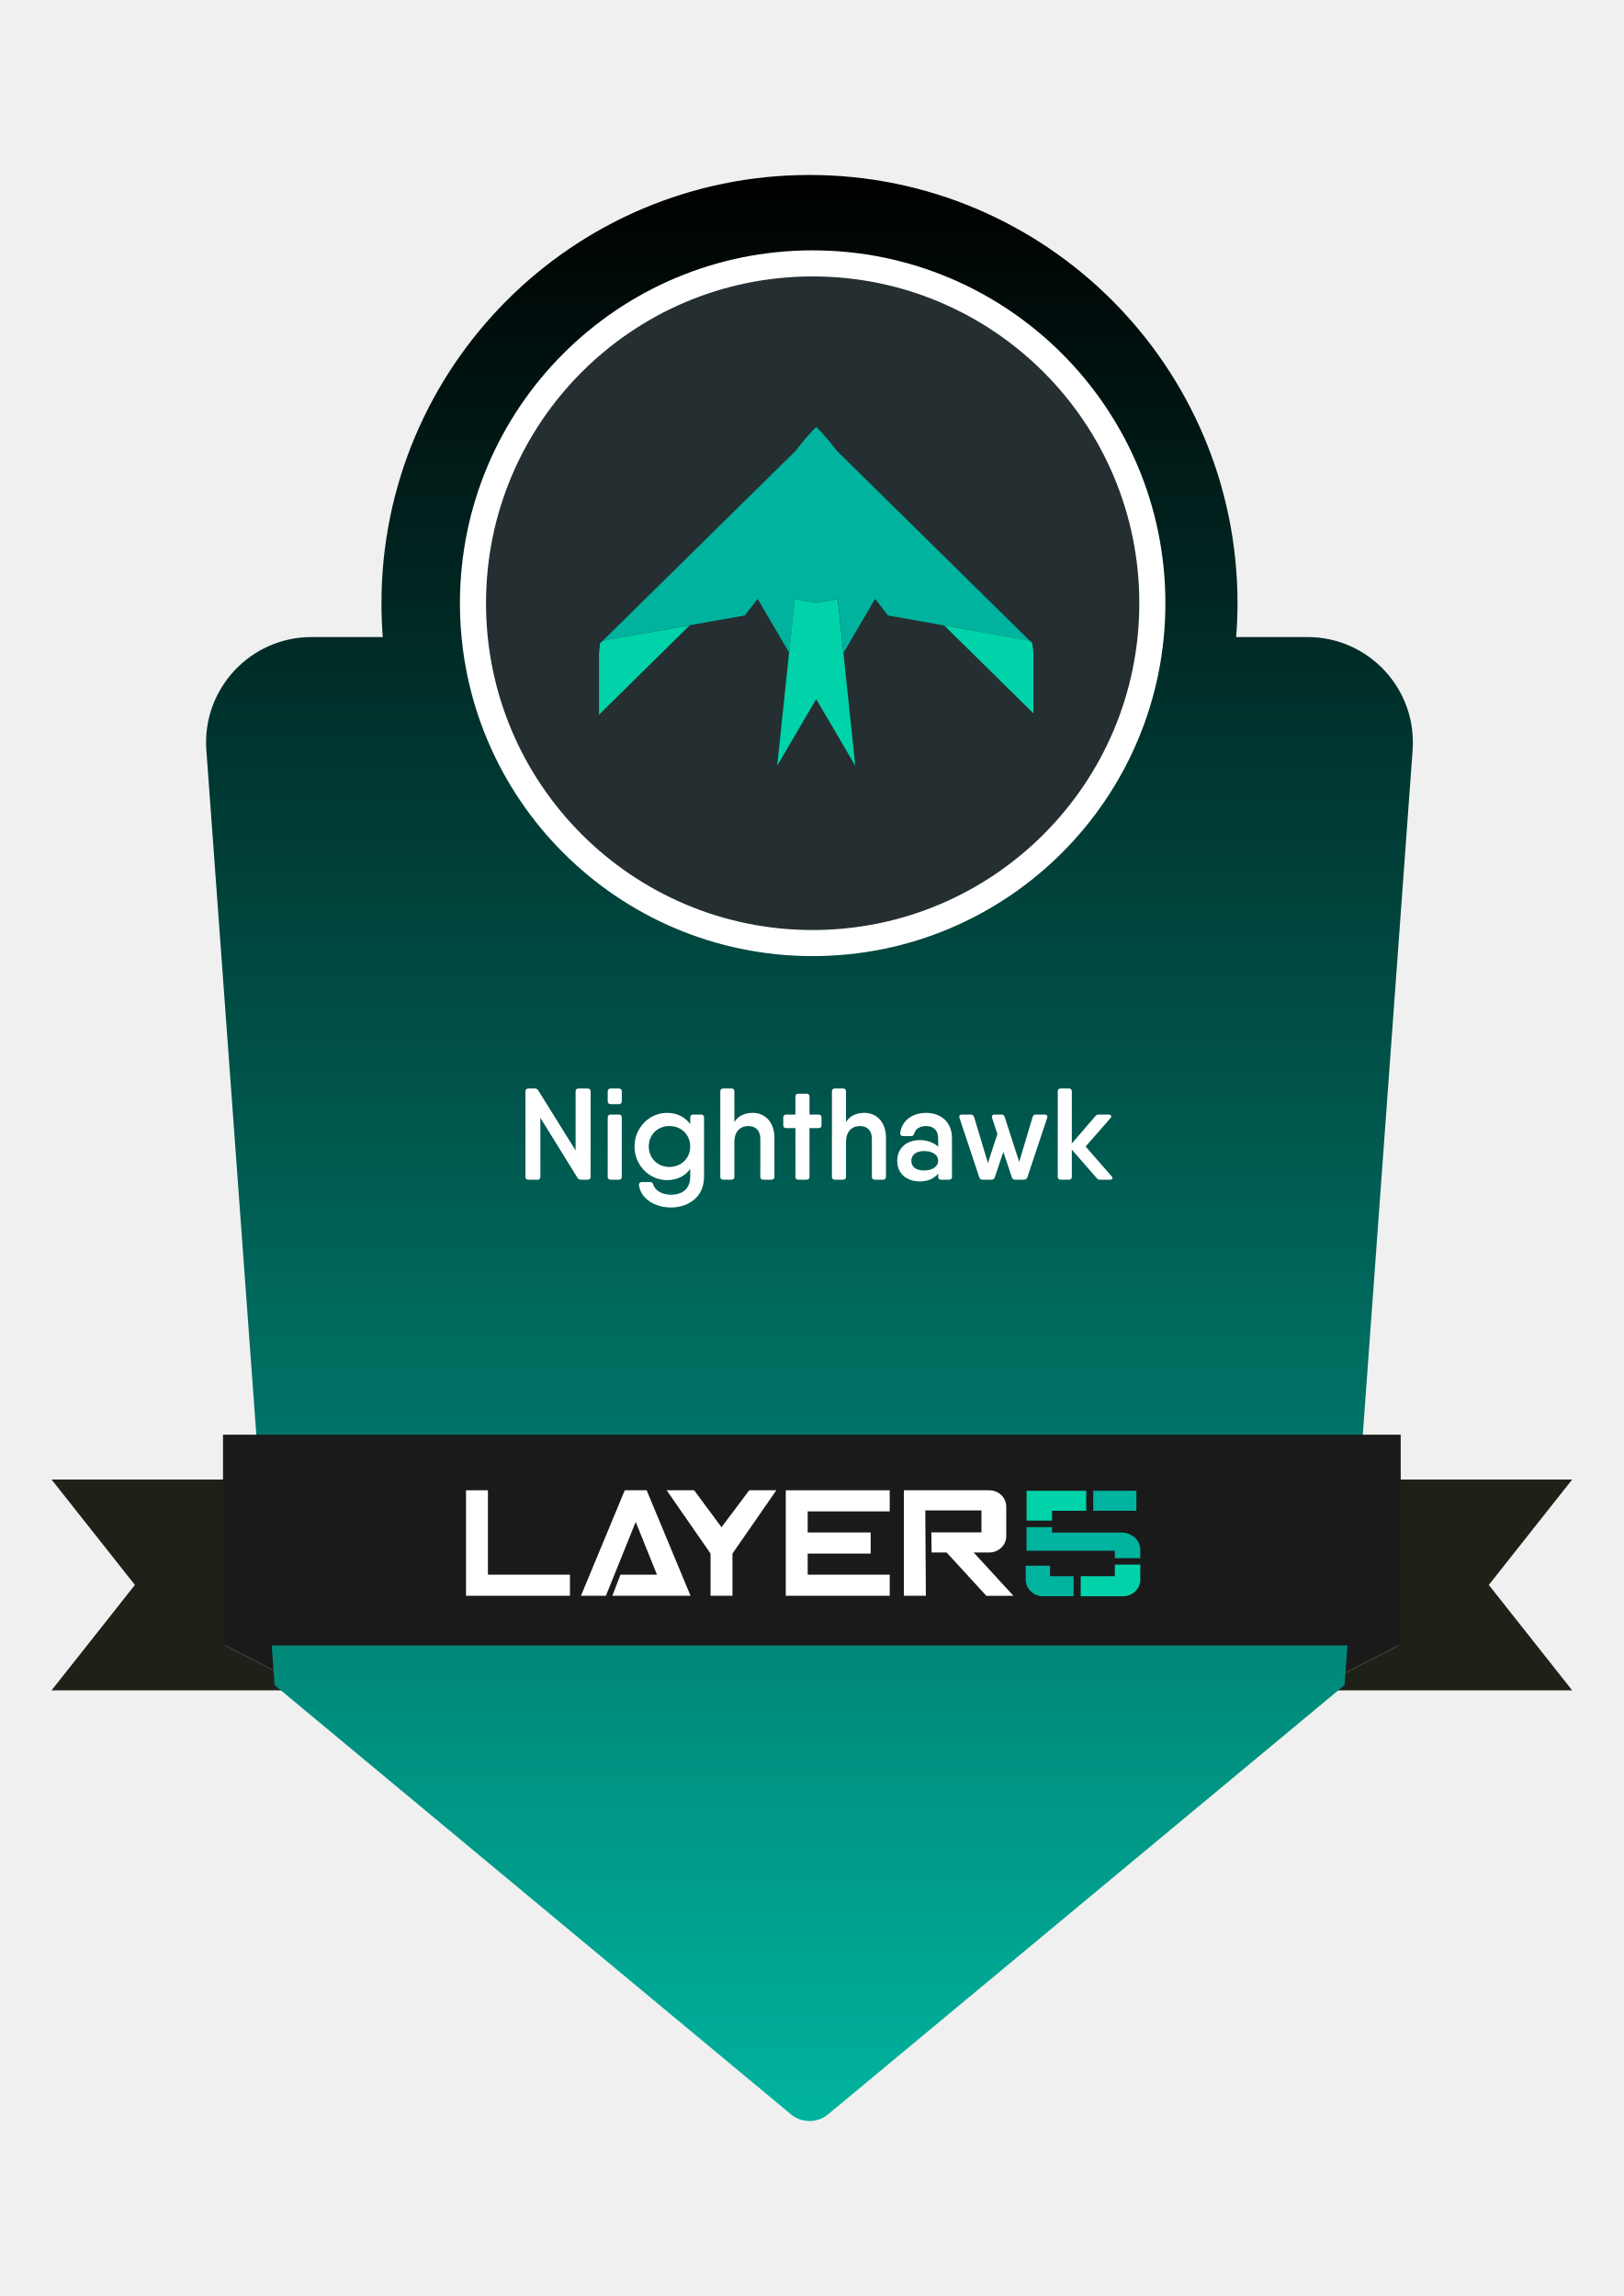
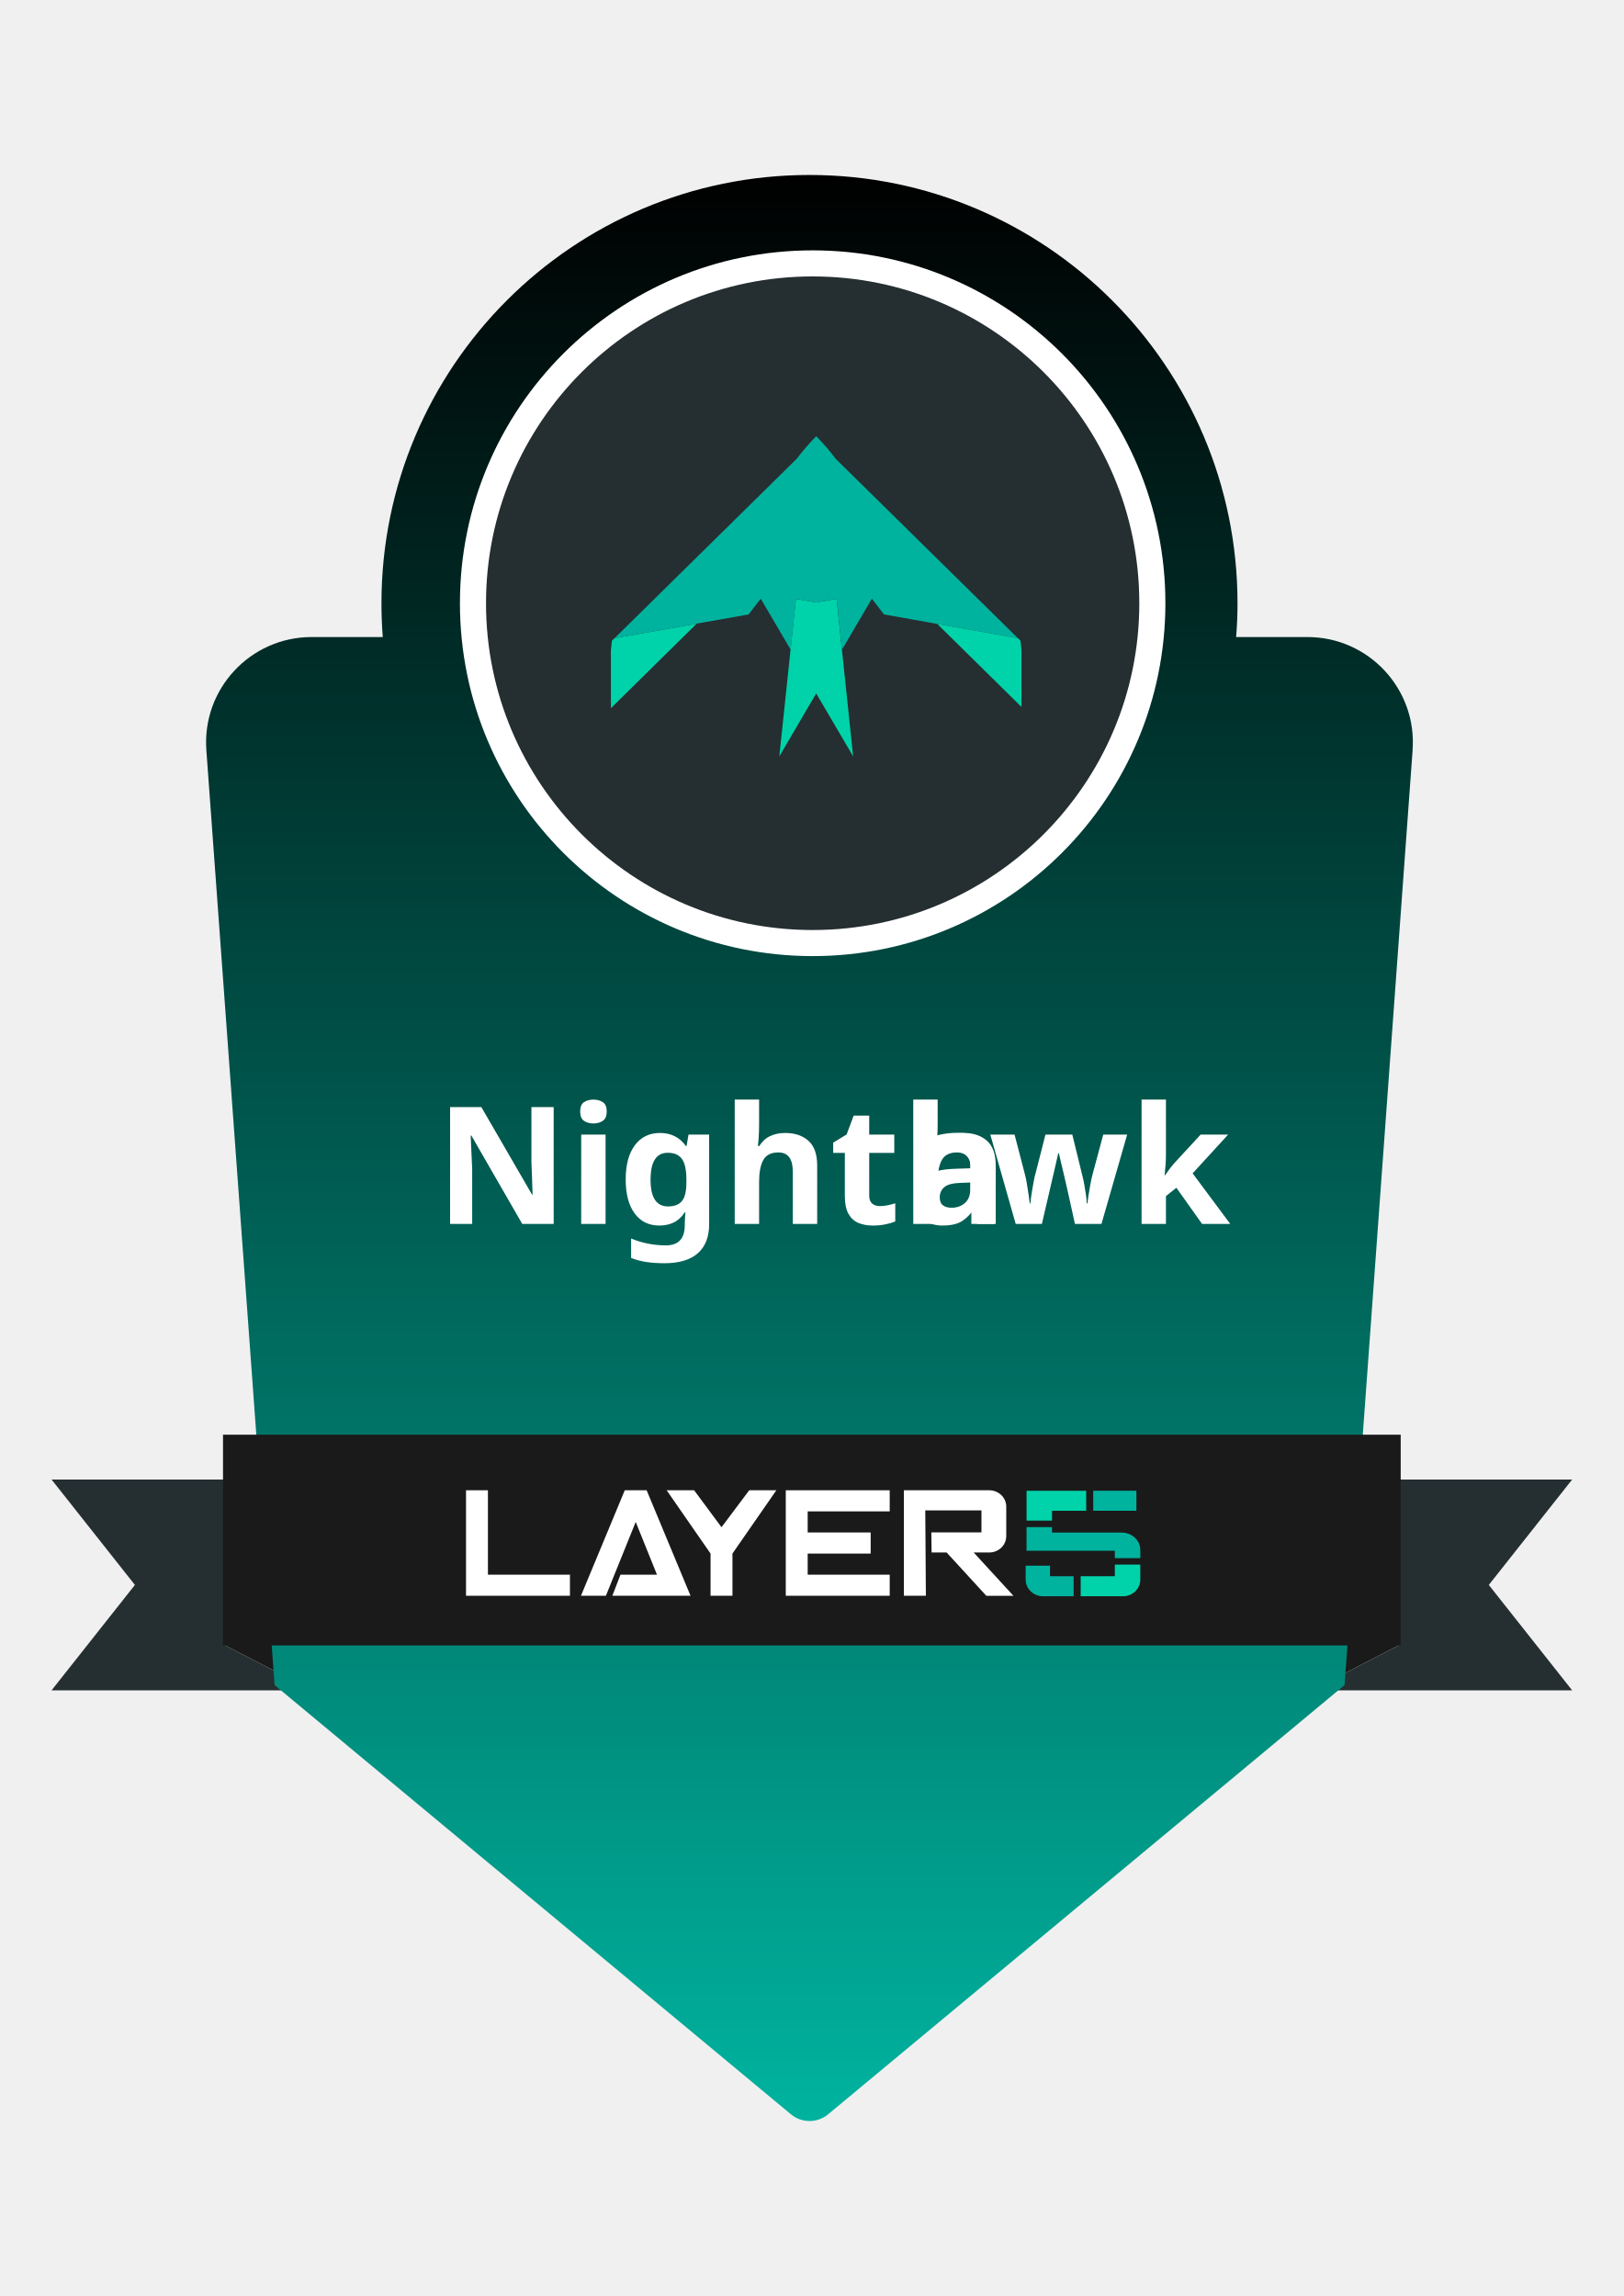
<svg xmlns="http://www.w3.org/2000/svg" id="Layer_1" data-name="Layer 1" viewBox="0 0 595.28 841.89">
  <defs>
    <style>
      .cls-1 {
        fill: #00b39f;
      }

-       .cls-2 {
+       .cls-2, .cls-3 {
        fill: #fff;
      }

-       .cls-3 {
+       .cls-4, .cls-5 {
        fill: #252e31;
+       }
+ 
+       .cls-6 {
+         clip-path: url(#clippath-1);
+       }
+ 
+       .cls-7 {
+         letter-spacing: 0em;
+       }
+ 
+       .cls-8 {
+         fill: #00d3a9;
+       }
+ 
+       .cls-9 {
+         clip-path: url(#clippath);
+       }
+ 
+       .cls-10 {
+         fill: #a20e30;
+       }
+ 
+       .cls-11 {
+         fill: none;
+       }
+ 
+       .cls-5 {
        stroke: #fff;
        stroke-width: 9.56px;
      }

-       .cls-4 {
-         clip-path: url(#clippath-1);
-       }
- 
-       .cls-5 {
-         fill: #00d3a9;
-       }
- 
-       .cls-6 {
-         clip-path: url(#clippath);
-       }
- 
-       .cls-7 {
-         fill: #a20e30;
-       }
- 
-       .cls-8 {
-         fill: #1e2117;
-       }
- 
-       .cls-9 {
-         fill: none;
-       }
- 
-       .cls-10 {
+       .cls-12 {
        fill: #1a1a1a;
      }

-       .cls-11 {
+       .cls-13 {
        fill: url(#linear-gradient);
+       }
+ 
+       .cls-3 {
+         font-family: QanelasSoft-SemiBold, 'Qanelas Soft';
+         font-size: 60px;
+         font-weight: 600;
+       }
+ 
+       .cls-14 {
+         letter-spacing: -.01em;
      }
    </style>
    <clipPath id="clippath">
-       <rect class="cls-9" x="18.91" y="64.17" width="557.47" height="713.56" />
+       <rect class="cls-11" x="18.91" y="64.17" width="557.47" height="713.56" />
    </clipPath>
    <linearGradient id="linear-gradient" x1="296.78" y1="779.83" x2="296.78" y2="66.28" gradientTransform="translate(0 844) scale(1 -1)" gradientUnits="userSpaceOnUse">
      <stop offset="0" stop-color="#000" />
      <stop offset="1" stop-color="#00b39f" />
    </linearGradient>
    <clipPath id="clippath-1">
-       <rect class="cls-9" x="219.59" y="156.55" width="159.28" height="124.24" />
+       <rect class="cls-11" x="223.96" y="159.96" width="150.53" height="117.41" />
    </clipPath>
  </defs>
-   <g class="cls-6">
-     <g>
-       <path class="cls-10" d="m480.87,602.94v16.86l32.65-16.86h-32.65Z" />
-       <path class="cls-10" d="m114.41,619.8v-16.86h-32.65l32.65,16.86Z" />
-       <path class="cls-8" d="m576.37,542.52H18.91l30.55,38.64-30.55,38.64h95.5l-32.65-16.86h32.65v-19.01h366.46v19.01h32.65l-32.65,16.86h95.5l-30.55-38.64,30.55-38.64Z" />
-       <path class="cls-11" d="m517.88,275.16l-24.94,342.73-189.32,157.36c-3.92,3.3-9.75,3.3-13.67,0l-189.28-157.36-25.01-342.73c-1.69-22.44,16.09-41.57,38.58-41.57h26.09c-.32-4.09-.48-8.22-.48-12.4,0-86.74,70.27-157.03,156.92-157.03s156.92,70.29,156.92,157.03c0,4.17-.16,8.31-.51,12.4h26.15c22.49,0,40.26,19.13,38.54,41.57Z" />
-       <path class="cls-3" d="m297.92,345.8c68.77,0,124.55-55.79,124.55-124.61s-55.78-124.61-124.55-124.61-124.52,55.79-124.52,124.61,55.75,124.61,124.52,124.61Z" />
-       <g class="cls-4">
-         <g>
-           <path class="cls-5" d="m305,220.04l-5.77,1.02-5.26-.93-2.61-.46-2.07,19.68-4.36,41.43,14.3-24.43,14.33,24.43-4.36-41.43-2.07-19.68-2.13.38Z" />
-           <path class="cls-1" d="m378.49,235.9l-71.67-70.59c-2.29-3.07-4.81-5.98-7.52-8.71l-.06-.05-.03.05c-2.71,2.73-5.22,5.64-7.52,8.7l-70.65,69.6,31.86-5.65.16-.03,9.88-1.75,10.1-1.78,4.71-6.11,11.59,19.76,2.07-19.68,2.61.46,5.26.93,5.73-1.02,2.17-.38,2.07,19.68,11.6-19.76,4.68,6.11,10.32,1.82,10.03,1.81.32.06,31.25,5.53,1.05.99Zm-69.54-16.83c0,.09.03.18.03.27,0-.11-.03-.18-.03-.27Z" />
-           <path class="cls-1" d="m312.71,220.1l.26.2-.13-.27-.13.07Z" />
-           <path class="cls-1" d="m277.51,240.37s-.03.08-.03.13l.06-.06.03-.03-.06-.04Z" />
-           <path class="cls-5" d="m378.49,235.9h0s-1.02-1-1.02-1l-31.28-5.53h0l32.68,32.21v-21.97l-.38-3.71Z" />
-           <path class="cls-5" d="m221.03,234.9h-.03s-1.02,1.01-1.02,1.01l-.38,3.71v22.45l33.26-32.79h.03s-31.86,5.62-31.86,5.62Z" />
+   <g id="Nighthawk">
+     <g class="cls-9">
+       <g>
+         <path class="cls-12" d="m480.87,602.94v16.86l32.65-16.86h-32.65Z" />
+         <path class="cls-12" d="m114.41,619.8v-16.86h-32.65l32.65,16.86Z" />
+         <path class="cls-4" d="m576.37,542.52H18.91l30.55,38.64-30.55,38.64h95.5l-32.65-16.86h32.65v-19.01h366.46v19.01h32.65l-32.65,16.86h95.5l-30.55-38.64,30.55-38.64Z" />
+         <path class="cls-13" d="m517.88,275.16l-24.94,342.73-189.32,157.36c-3.92,3.3-9.75,3.3-13.67,0l-189.28-157.36-25.01-342.73c-1.69-22.44,16.09-41.57,38.58-41.57h26.09c-.32-4.09-.48-8.22-.48-12.4,0-86.74,70.27-157.03,156.92-157.03s156.92,70.29,156.92,157.03c0,4.17-.16,8.31-.51,12.4h26.15c22.49,0,40.26,19.13,38.54,41.57Z" />
+         <path class="cls-5" d="m297.92,345.8c68.77,0,124.55-55.79,124.55-124.61s-55.78-124.61-124.55-124.61-124.52,55.79-124.52,124.61,55.75,124.61,124.52,124.61Z" />
+         <g class="cls-6">
+           <g>
+             <path class="cls-8" d="m304.68,219.96l-5.45.96-4.97-.88-2.47-.44-1.96,18.6-4.12,39.16,13.52-23.09,13.55,23.09-4.12-39.16-1.96-18.6-2.02.36Z" />
+             <path class="cls-1" d="m374.13,234.95l-67.74-66.71c-2.17-2.9-4.55-5.65-7.1-8.23l-.06-.05-.03.05c-2.56,2.58-4.94,5.33-7.11,8.22l-66.78,65.78,30.11-5.34.15-.03,9.33-1.65,9.54-1.69,4.46-5.77,10.96,18.68,1.96-18.6,2.47.44,4.97.88,5.42-.96,2.05-.36,1.96,18.6,10.96-18.68,4.43,5.77,9.75,1.72,9.48,1.71.3.05,29.53,5.23.99.94Zm-65.72-15.9c0,.09.03.17.03.26,0-.11-.03-.17-.03-.26Z" />
+             <path class="cls-1" d="m311.97,220.02l.24.19-.12-.25-.12.06Z" />
+             <path class="cls-1" d="m278.7,239.17s-.03.08-.03.12l.06-.05.03-.03-.06-.04Z" />
+             <path class="cls-8" d="m374.13,234.95h0s-.96-.94-.96-.94l-29.56-5.23h0l30.89,30.44v-20.76l-.36-3.51Z" />
+             <path class="cls-8" d="m225.32,234.01h-.03s-.96.95-.96.95l-.36,3.51v21.21l31.43-30.99h.03s-30.11,5.32-30.11,5.32Z" />
+           </g>
        </g>
+         <path class="cls-10" d="m114.41,583.9v19.01h366.46v-19.01H114.41Z" />
+         <path class="cls-12" d="m513.52,603.34H81.76v-77.27h431.76v77.27Z" />
+         <path class="cls-2" d="m178.88,546.45h-8.03v38.68h38.1v-7.73h-30.07v-30.95Z" />
+         <path class="cls-2" d="m229.05,546.45l-16.06,38.68h9.14l10.93-27.07,7.8,19.34h-13.38l-2.99,7.73h28.67l-16.09-38.68h-8.03Z" />
+         <path class="cls-2" d="m264.51,559.99l-10.03-13.54h-10.07l16.09,23.21v15.47h8.03v-15.47l16.09-23.21h-9.94l-10.16,13.54Z" />
+         <path class="cls-2" d="m288.08,552.54v32.59h38.1v-7.73h-30.07v-7.74h23.09v-7.74h-23.09v-7.73h30.07v-7.74h-38.1v6.09Z" />
+         <path class="cls-2" d="m339.21,553.83h20.61v8.05h-18.38l.1,7.38h5.51l14.56,15.89h9.94l-14.59-15.89h5.7c.83,0,1.66-.15,2.39-.46.76-.3,1.47-.74,2.04-1.3.57-.56,1.05-1.22,1.34-1.95.32-.73.48-1.51.48-2.3v-10.79c0-1.59-.64-3.12-1.82-4.25-1.18-1.13-2.77-1.76-4.43-1.76h-31.28v38.68h8.06l-.22-31.3Z" />
+         <path class="cls-1" d="m416.62,546.62h-15.83v7.34h15.83v-7.34Z" />
+         <path class="cls-1" d="m418.05,571.34v-3.04c0-3.5-3.06-6.34-6.85-6.34h-25.52v-2h-9.33v8.66h32.37v2.71h9.33Z" />
+         <path class="cls-8" d="m385.69,557.57v-3.6h12.52v-7.34h-21.85v10.94h9.33Z" />
+         <path class="cls-8" d="m408.72,573.7v4.27h-12.52v7.34h15.42c1.66.03,3.28-.59,4.49-1.71,1.21-1.12,1.91-2.65,1.94-4.27v-5.63h-9.33Z" />
+         <path class="cls-1" d="m384.95,574.1v3.87h8.66v7.34h-11.15c-1.66.03-3.28-.59-4.49-1.71-1.21-1.12-1.91-2.66-1.94-4.27v-5.23h8.92Z" />
+         <text class="cls-3" transform="translate(159.61 448.79)">
+           <tspan x="0" y="0">Nighth</tspan>
+           <tspan class="cls-14" x="173.22" y="0">a</tspan>
+           <tspan class="cls-7" x="202.86" y="0">wk</tspan>
+         </text>
      </g>
-       <path class="cls-7" d="m114.41,583.9v19.01h366.46v-19.01H114.41Z" />
-       <path class="cls-10" d="m513.52,603.34H81.76v-77.27h431.76v77.27Z" />
-       <path class="cls-2" d="m178.88,546.45h-8.03v38.68h38.1v-7.73h-30.07v-30.95Z" />
-       <path class="cls-2" d="m229.05,546.45l-16.06,38.68h9.14l10.93-27.07,7.8,19.34h-13.38l-2.99,7.73h28.67l-16.09-38.68h-8.03Z" />
-       <path class="cls-2" d="m264.51,559.99l-10.03-13.54h-10.07l16.09,23.21v15.47h8.03v-15.47l16.09-23.21h-9.94l-10.16,13.54Z" />
-       <path class="cls-2" d="m288.08,552.54v32.59h38.1v-7.73h-30.07v-7.74h23.09v-7.74h-23.09v-7.73h30.07v-7.74h-38.1v6.09Z" />
-       <path class="cls-2" d="m339.21,553.83h20.61v8.05h-18.38l.1,7.38h5.51l14.56,15.89h9.94l-14.59-15.89h5.7c.83,0,1.66-.15,2.39-.46.76-.3,1.47-.74,2.04-1.3.57-.56,1.05-1.22,1.34-1.95.32-.73.48-1.51.48-2.3v-10.79c0-1.59-.64-3.12-1.82-4.25-1.18-1.13-2.77-1.76-4.43-1.76h-31.28v38.68h8.06l-.22-31.3Z" />
-       <path class="cls-1" d="m416.62,546.62h-15.83v7.34h15.83v-7.34Z" />
-       <path class="cls-1" d="m418.05,571.34v-3.04c0-3.5-3.06-6.34-6.85-6.34h-25.52v-2h-9.33v8.66h32.37v2.71h9.33Z" />
-       <path class="cls-5" d="m385.69,557.57v-3.6h12.52v-7.34h-21.85v10.94h9.33Z" />
-       <path class="cls-5" d="m408.72,573.7v4.27h-12.52v7.34h15.42c1.66.03,3.28-.59,4.49-1.71,1.21-1.12,1.91-2.65,1.94-4.27v-5.63h-9.33Z" />
-       <path class="cls-1" d="m384.95,574.1v3.87h8.66v7.34h-11.15c-1.66.03-3.28-.59-4.49-1.71-1.21-1.12-1.91-2.66-1.94-4.27v-5.23h8.92Z" />
-       <path class="cls-2" d="m211.02,400.23c0-.72.38-1.1,1.05-1.1h3.34c.73,0,1.12.38,1.12,1.1v31.3c0,.67-.38,1.05-1.12,1.05h-2.33c-.57,0-1.05-.19-1.34-.67l-13.63-22.03v21.65c0,.67-.38,1.05-1.08,1.05h-3.34c-.67,0-1.05-.38-1.05-1.05v-31.3c0-.72.38-1.1,1.05-1.1h2.39c.57,0,.99.24,1.27.72l13.67,21.98v-21.6Zm12.9,4.63c-.73,0-1.12-.38-1.12-1.05v-3.58c0-.72.38-1.1,1.12-1.1h2.99c.67,0,1.05.38,1.05,1.1v3.58c0,.67-.38,1.05-1.05,1.05h-2.99Zm0,27.71c-.73,0-1.12-.38-1.12-1.05v-21.74c0-.72.38-1.1,1.12-1.1h2.99c.67,0,1.05.38,1.05,1.1v21.74c0,.67-.38,1.05-1.05,1.05h-2.99Zm33.07-23.89c.73,0,1.12.38,1.12,1.1v21.74c0,7.65-6.02,11.23-12.14,11.23-5.7,0-11.05-3.06-11.72-8.22-.03-.72.38-1.1,1.05-1.1h3.06c.64,0,.96.33,1.15.96.57,1.86,2.83,3.68,6.47,3.68,4.49,0,7.07-2.44,7.07-6.55v-2.91c-1.82,2.53-4.68,4.11-8.51,4.11-6.5,0-11.91-5.45-11.91-12.33s5.42-12.33,11.91-12.33c3.82,0,6.69,1.62,8.51,4.16v-2.44c0-.72.38-1.1,1.05-1.1h2.9Zm-11.56,19.21c4.36,0,7.61-3.2,7.61-7.5s-3.25-7.5-7.61-7.5-7.58,3.2-7.58,7.5,3.25,7.5,7.58,7.5Zm30.58-19.83c4.46,0,7.9,3.39,7.9,9.13v14.33c0,.67-.38,1.05-1.05,1.05h-3.03c-.7,0-1.08-.38-1.08-1.05v-14c0-3.11-1.88-4.63-4.36-4.63-2.71,0-5.16,1.62-5.16,5.97v12.66c0,.67-.38,1.05-1.05,1.05h-2.99c-.73,0-1.12-.38-1.12-1.05v-31.3c0-.72.38-1.1,1.12-1.1h2.99c.67,0,1.05.38,1.05,1.1v11.18c1.53-2.34,3.89-3.34,6.78-3.34Zm24.05.62c.73,0,1.12.38,1.12,1.1v2.82c0,.67-.38,1.05-1.12,1.05h-3.28v17.87c0,.67-.38,1.05-1.12,1.05h-2.99c-.67,0-1.05-.38-1.05-1.05v-17.87h-3.34c-.73,0-1.12-.38-1.12-1.05v-2.82c0-.72.38-1.1,1.12-1.1h3.34v-6.55c0-.72.38-1.1,1.05-1.1h2.99c.73,0,1.12.38,1.12,1.1v6.55h3.28Zm16.88-.62c4.43,0,7.87,3.39,7.87,9.13v14.33c0,.67-.38,1.05-1.05,1.05h-2.99c-.73,0-1.12-.38-1.12-1.05v-14c0-3.11-1.85-4.63-4.33-4.63-2.74,0-5.16,1.62-5.16,5.97v12.66c0,.67-.38,1.05-1.05,1.05h-3.03c-.7,0-1.08-.38-1.08-1.05v-31.3c0-.72.38-1.1,1.08-1.1h3.03c.67,0,1.05.38,1.05,1.1v11.18c1.53-2.34,3.85-3.34,6.79-3.34Zm22.55,0c5.32,0,9.52,3.25,9.52,9.22v14.24c0,.67-.38,1.05-1.11,1.05h-2.9c-.67,0-1.05-.38-1.05-1.05v-1.19c-1.5,1.86-3.79,2.87-6.79,2.87-4.3,0-8.22-2.48-8.22-7.55s3.92-7.6,8.22-7.6c2.99,0,5.29,1,6.79,2.44v-2.96c0-3.3-1.91-4.63-4.46-4.63-2.13,0-3.85.96-4.3,2.72-.22.62-.48.96-1.15.96h-2.96c-.67,0-1.08-.38-1.05-1.1.57-4.63,4.56-7.41,9.46-7.41Zm-.7,21.12c3.09,0,5.16-1.48,5.16-3.54,0-2.2-2.07-3.58-5.16-3.58s-4.68,1.53-4.68,3.58,1.47,3.54,4.68,3.54Zm44.25-20.5h-.03c.76,0,1.15.48.89,1.24l-7.26,21.79c-.19.57-.67.86-1.24.86h-3.19c-.64,0-1.05-.29-1.24-.86l-3.12-9.37-3.15,9.37c-.19.57-.67.86-1.24.86h-3.19c-.64,0-1.05-.29-1.24-.86l-7.26-21.79c-.26-.76.1-1.24.86-1.24h3.28c.57,0,1.02.29,1.21.91l5.07,16.87,3.47-10.66-1.94-5.88c-.26-.76.13-1.24.89-1.24h2.55c.61,0,.99.29,1.18.91l5.32,16.44,4.91-16.44c.19-.62.57-.91,1.21-.91h3.28Zm24.46,22.6c.64.67.35,1.29-.57,1.29h-3.63c-.57,0-.96-.19-1.27-.62l-9.08-10.42v9.99c0,.67-.38,1.05-1.05,1.05h-3.03c-.7,0-1.08-.38-1.08-1.05v-31.3c0-.72.38-1.1,1.08-1.1h3.03c.67,0,1.05.38,1.05,1.1v19.07l8.6-9.99c.32-.43.7-.62,1.27-.62h3.63c.92,0,1.21.62.64,1.34l-9.08,10.37,9.49,10.89Z" />
    </g>
  </g>
</svg>
